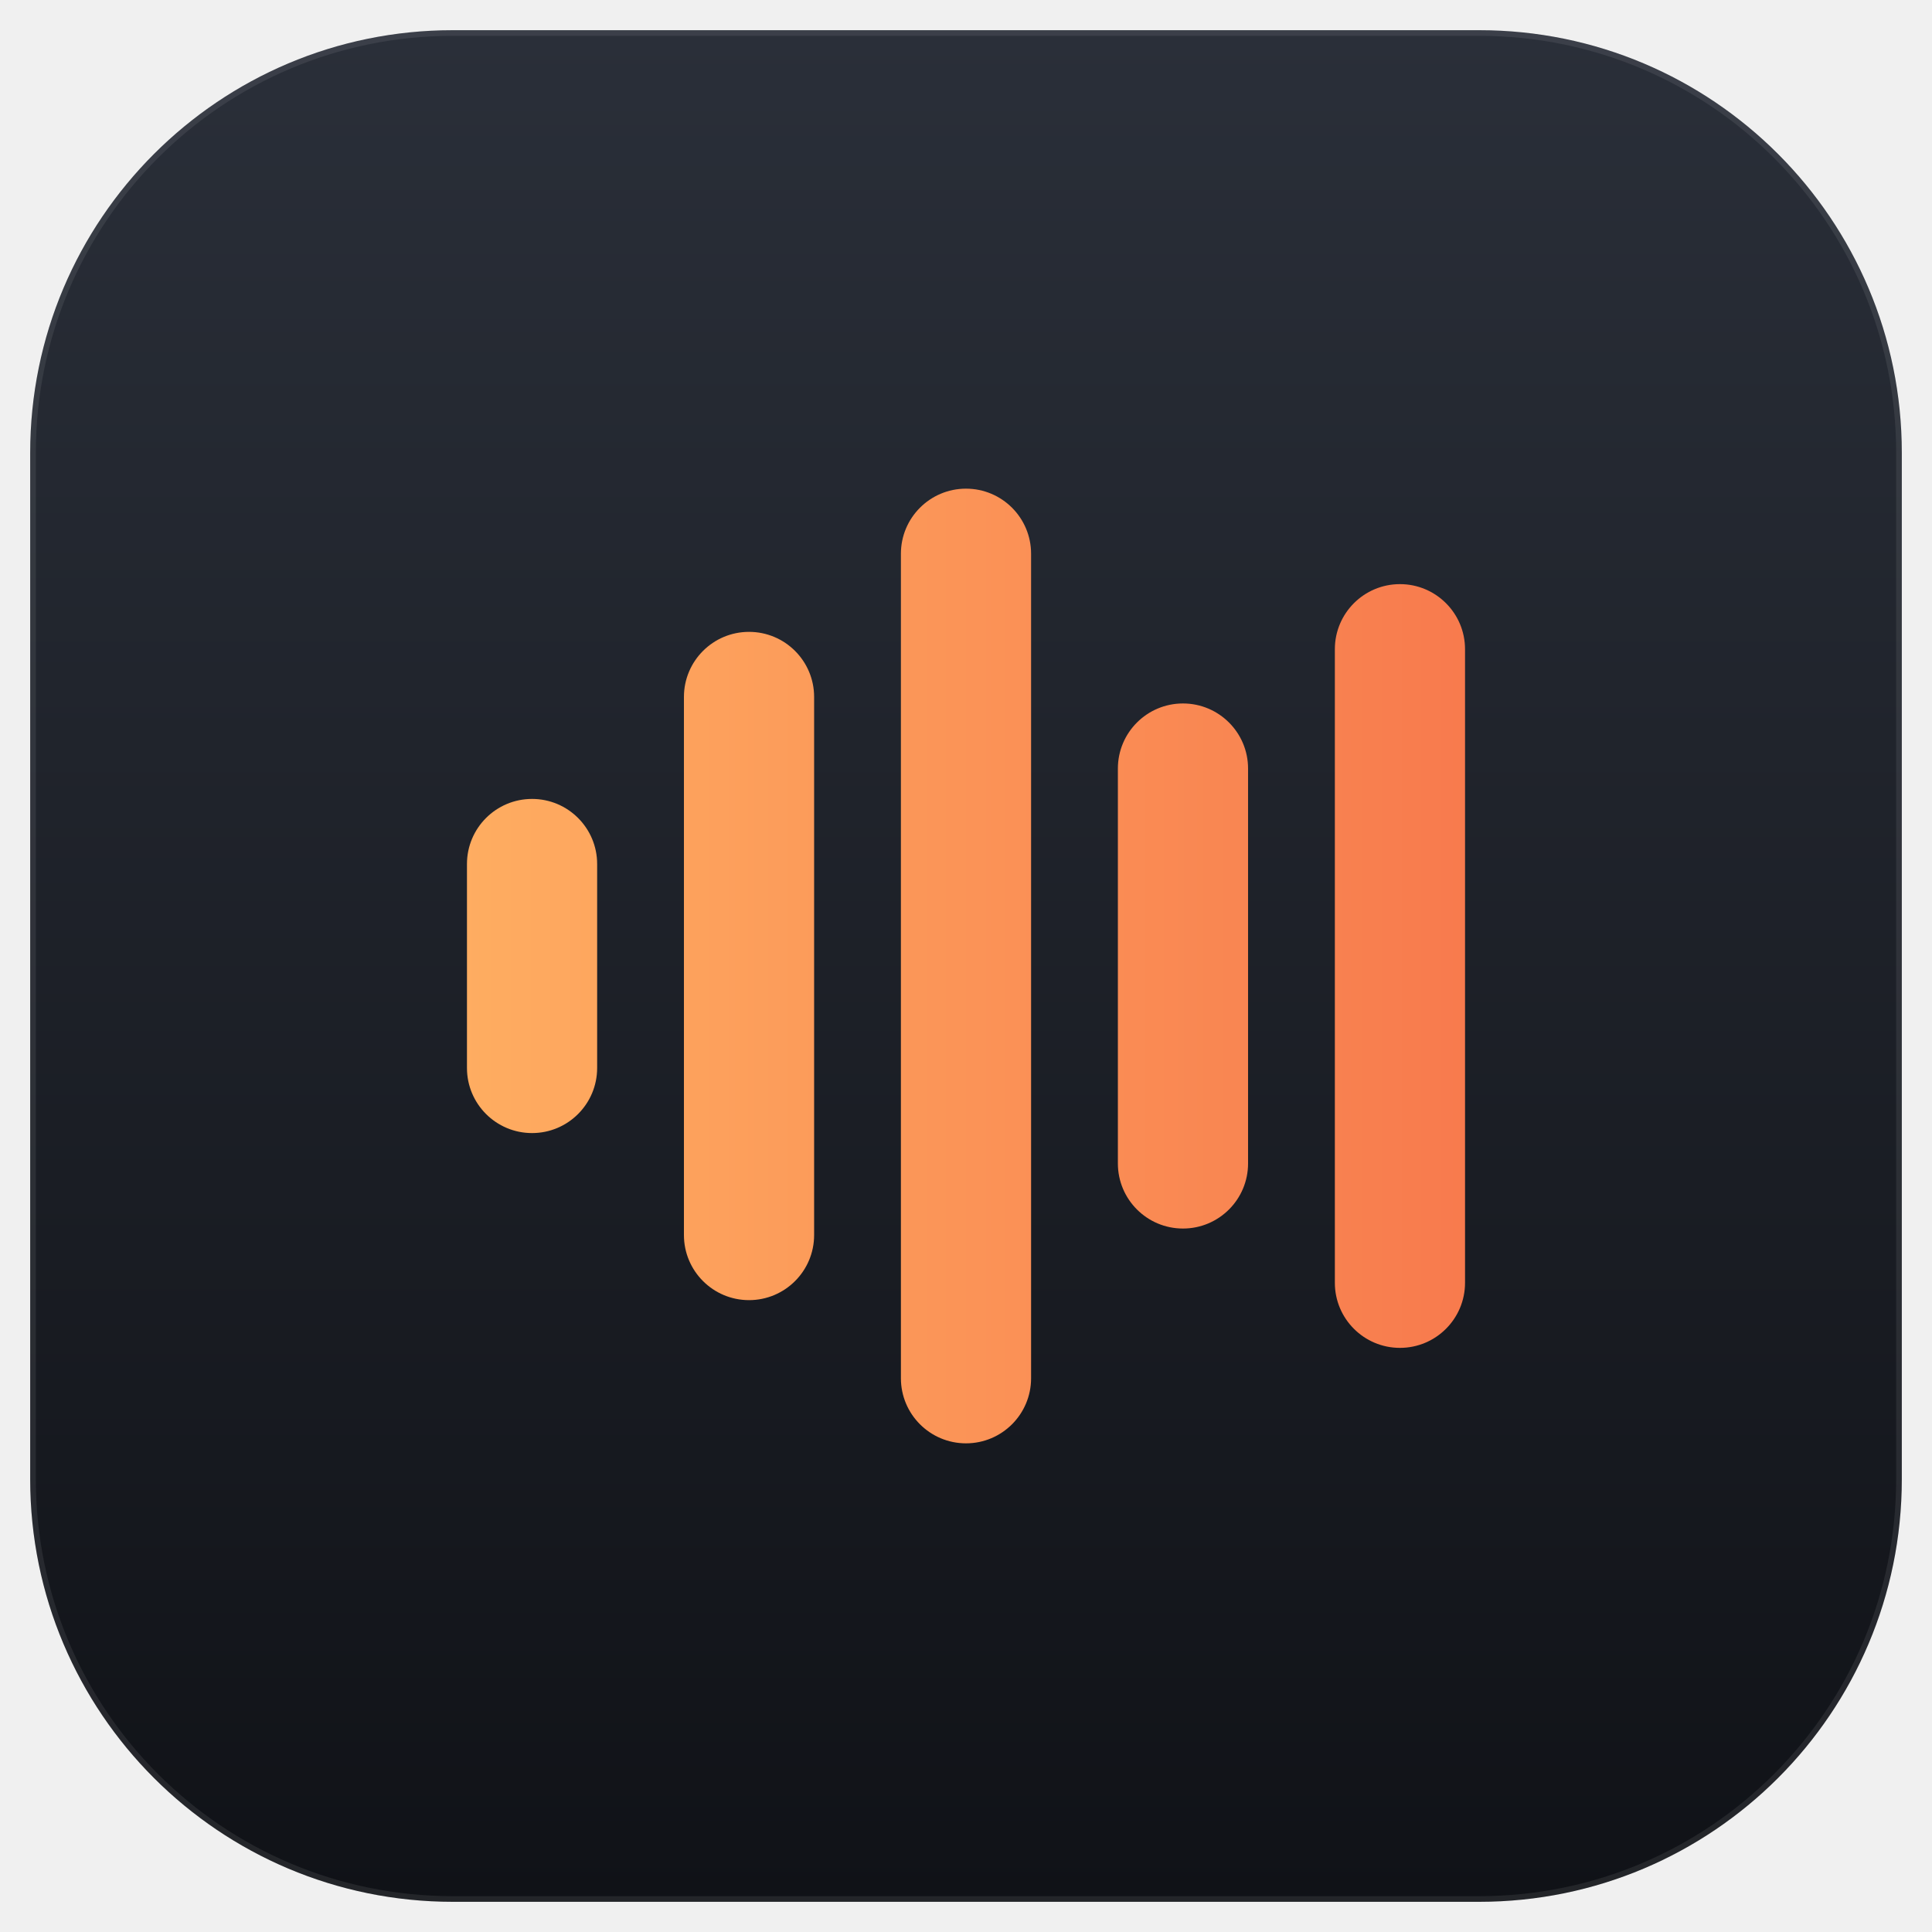
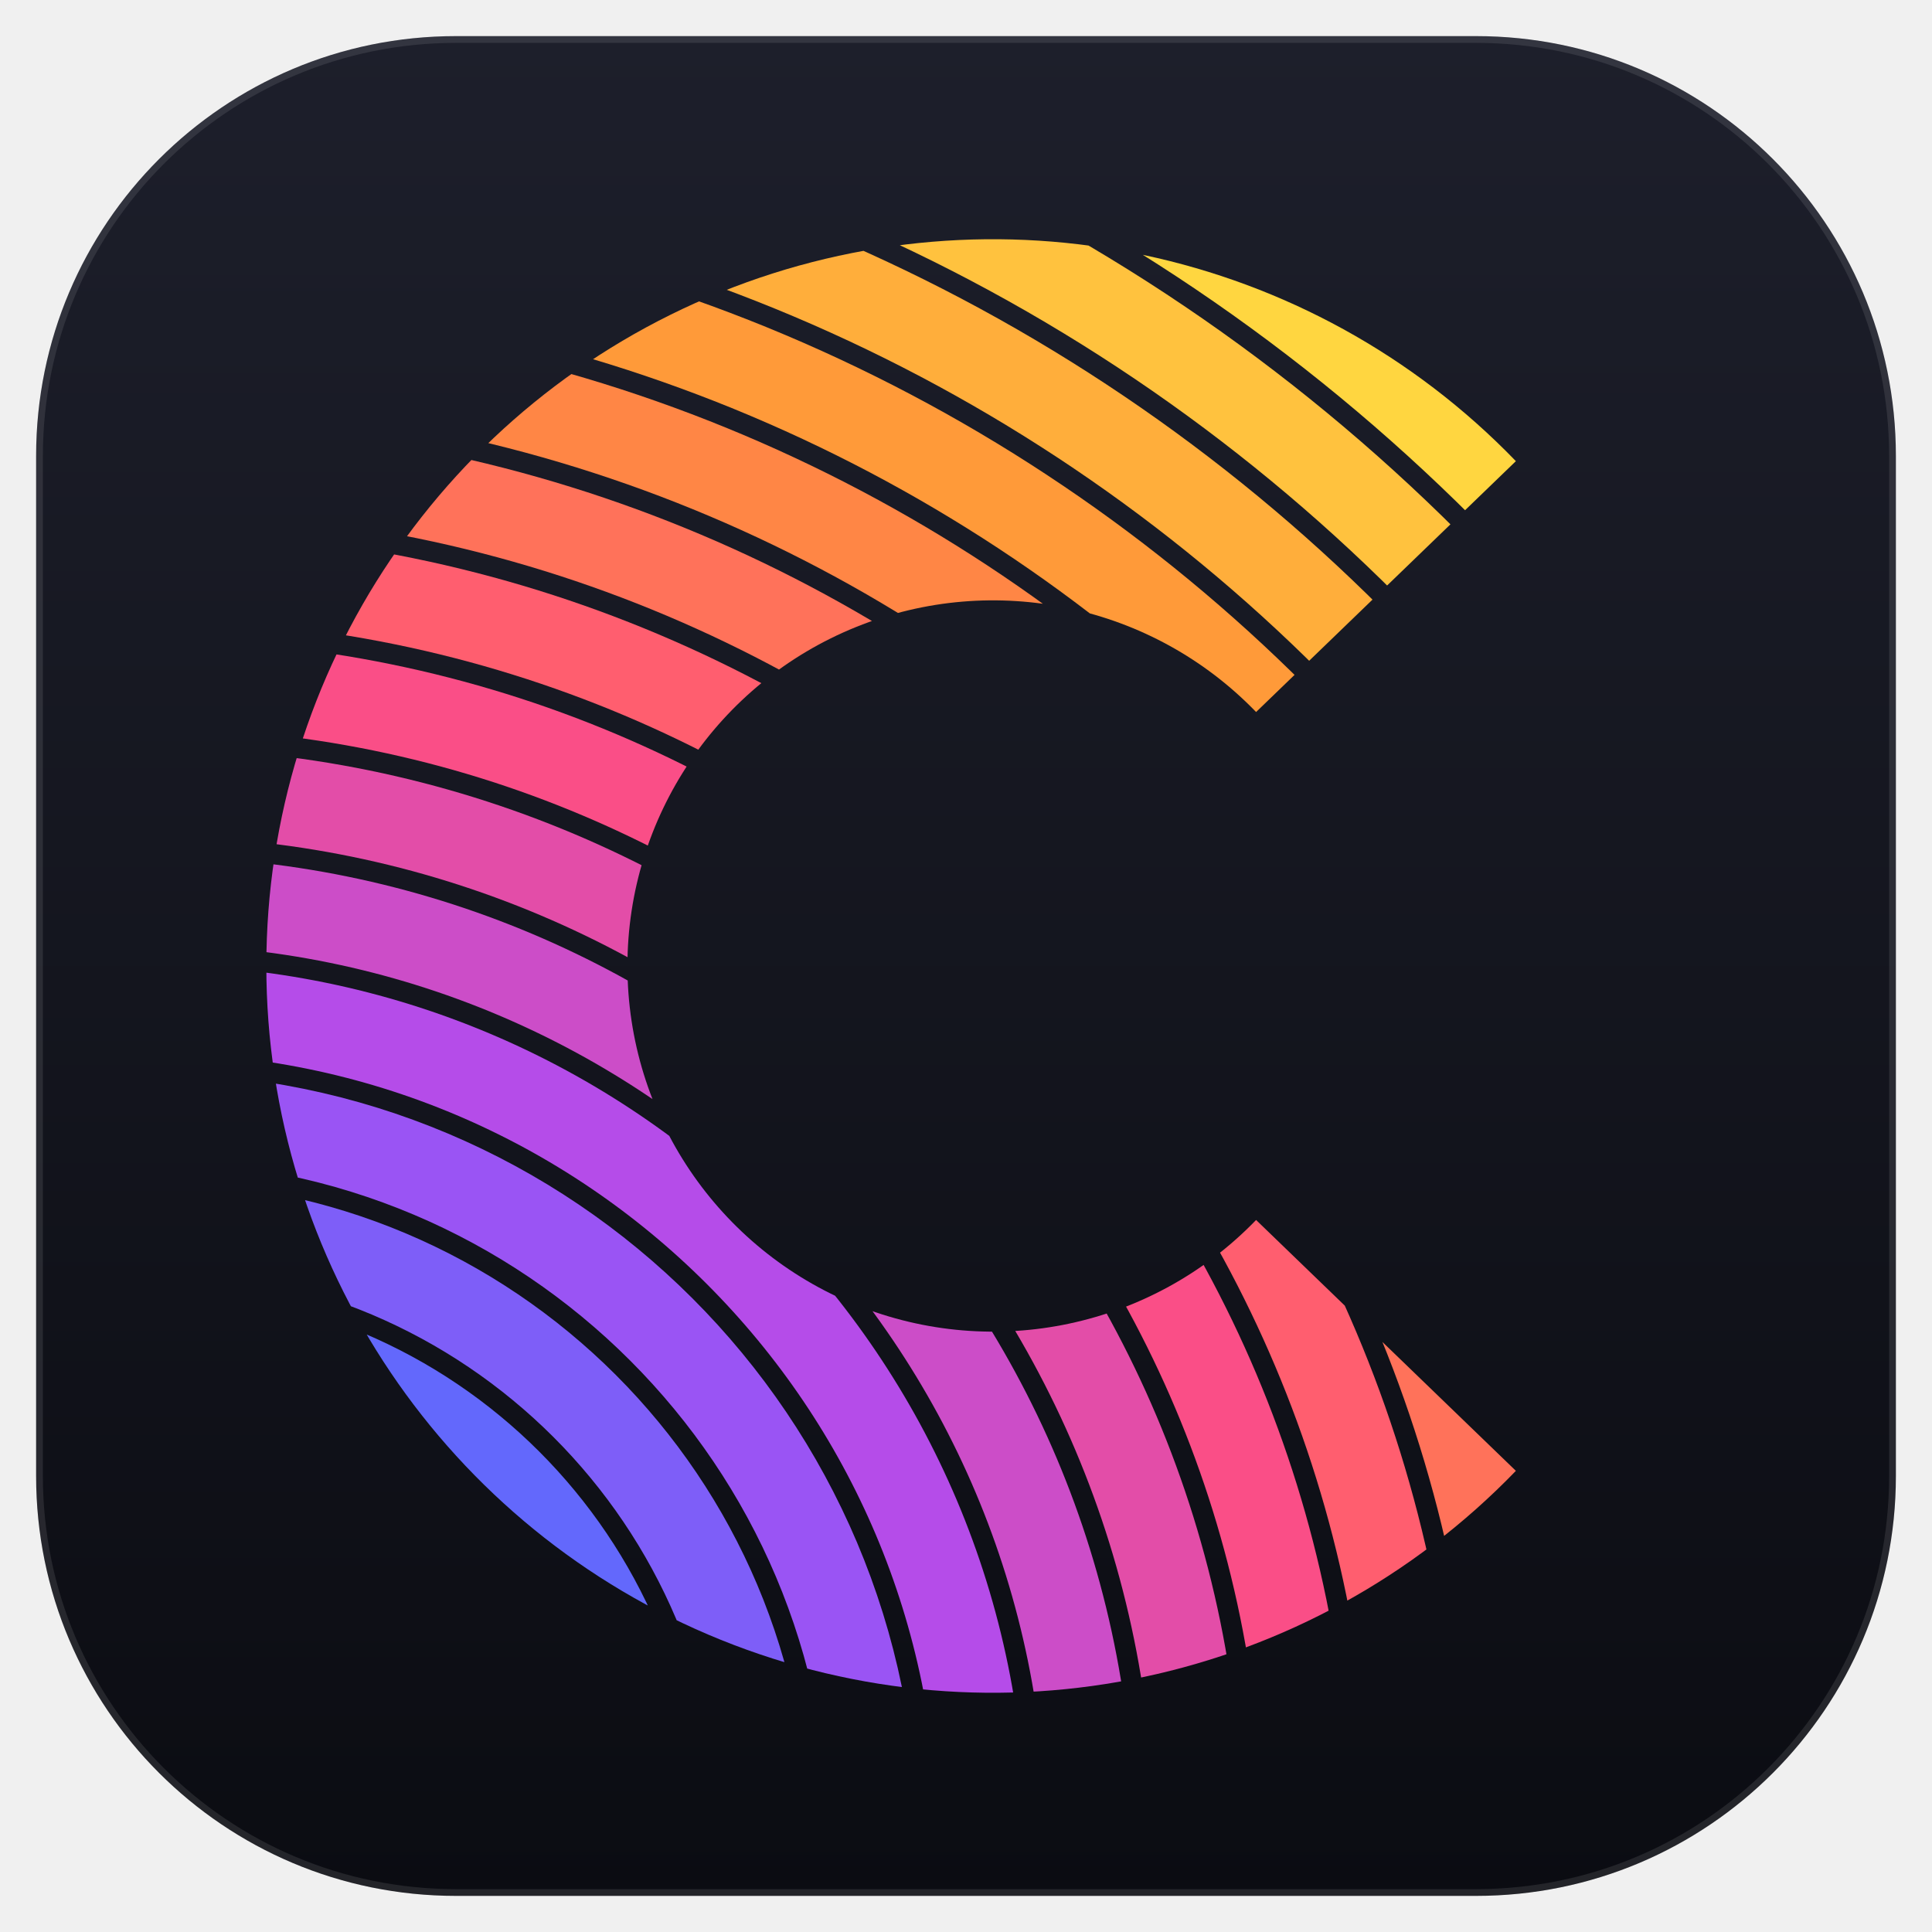
- <svg xmlns="http://www.w3.org/2000/svg" viewBox="0 0 1024 1024" width="1024" height="1024">
+ <svg xmlns="http://www.w3.org/2000/svg" viewBox="84 84 856 856" width="1024" height="1024">
  <defs>
-     <linearGradient id="body" x1="0" y1="0" x2="0" y2="1">
-       <stop offset="0" stop-color="#2a2f39" />
-       <stop offset="1" stop-color="#101217" />
-     </linearGradient>
-     <linearGradient id="bars" gradientUnits="userSpaceOnUse" x1="0" y1="0" x2="52" y2="0">
-       <stop offset="0" stop-color="#ffb062" />
-       <stop offset="1" stop-color="#f7774c" />
+     <linearGradient id="bg" x1="0" y1="0" x2="0" y2="1">
+       <stop offset="0" stop-color="#1d1f2b" />
+       <stop offset="1" stop-color="#0b0c12" />
    </linearGradient>
  </defs>
-   <rect x="16" y="16" width="992" height="992" rx="224" fill="url(#body)" />
-   <rect x="17.5" y="17.5" width="989" height="989" rx="222.5" fill="none" stroke="#ffffff" stroke-opacity="0.08" stroke-width="3" />
-   <g transform="translate(213 213) scale(11.5)" fill="url(#bars)">
-     <rect x="3" y="18.3" width="6" height="15.4" rx="3" />
-     <rect x="13" y="10.6" width="6" height="30.8" rx="3" />
-     <rect x="23" y="4" width="6" height="44" rx="3" />
-     <rect x="33" y="13.9" width="6" height="24.2" rx="3" />
-     <rect x="43" y="8.4" width="6" height="35.2" rx="3" />
+   <rect x="100" y="100" width="824" height="824" rx="186" fill="url(#bg)" />
+   <clipPath id="c">
+     <path d="M755.63 288.32A322 322 0 1 0 755.63 735.68L640.53 624.53A162 162 0 1 1 640.53 399.47Z" />
+   </clipPath>
+   <g clip-path="url(#c)" fill="none" stroke-width="39">
+     <circle cx="150" cy="900" r="81" stroke="#34b5ed" />
+     <circle cx="150" cy="900" r="129" stroke="#4197f5" />
+     <circle cx="150" cy="900" r="177" stroke="#4d7afc" />
+     <circle cx="150" cy="900" r="225" stroke="#6368fc" />
+     <circle cx="150" cy="900" r="273" stroke="#7e5ef8" />
+     <circle cx="150" cy="900" r="321" stroke="#9a54f4" />
+     <circle cx="150" cy="900" r="369" stroke="#b54ce9" />
+     <circle cx="150" cy="900" r="417" stroke="#cc4dc8" />
+     <circle cx="150" cy="900" r="465" stroke="#e34da8" />
+     <circle cx="150" cy="900" r="513" stroke="#fa4e87" />
+     <circle cx="150" cy="900" r="561" stroke="#ff5e6f" />
+     <circle cx="150" cy="900" r="609" stroke="#ff725a" />
+     <circle cx="150" cy="900" r="657" stroke="#ff8645" />
+     <circle cx="150" cy="900" r="705" stroke="#ff9a39" />
+     <circle cx="150" cy="900" r="753" stroke="#ffae3b" />
+     <circle cx="150" cy="900" r="801" stroke="#ffc23e" />
+     <circle cx="150" cy="900" r="849" stroke="#ffd640" />
  </g>
+   <rect x="101.5" y="101.5" width="821" height="821" rx="184.5" fill="none" stroke="#fff" stroke-opacity="0.1" stroke-width="3" />
</svg>
